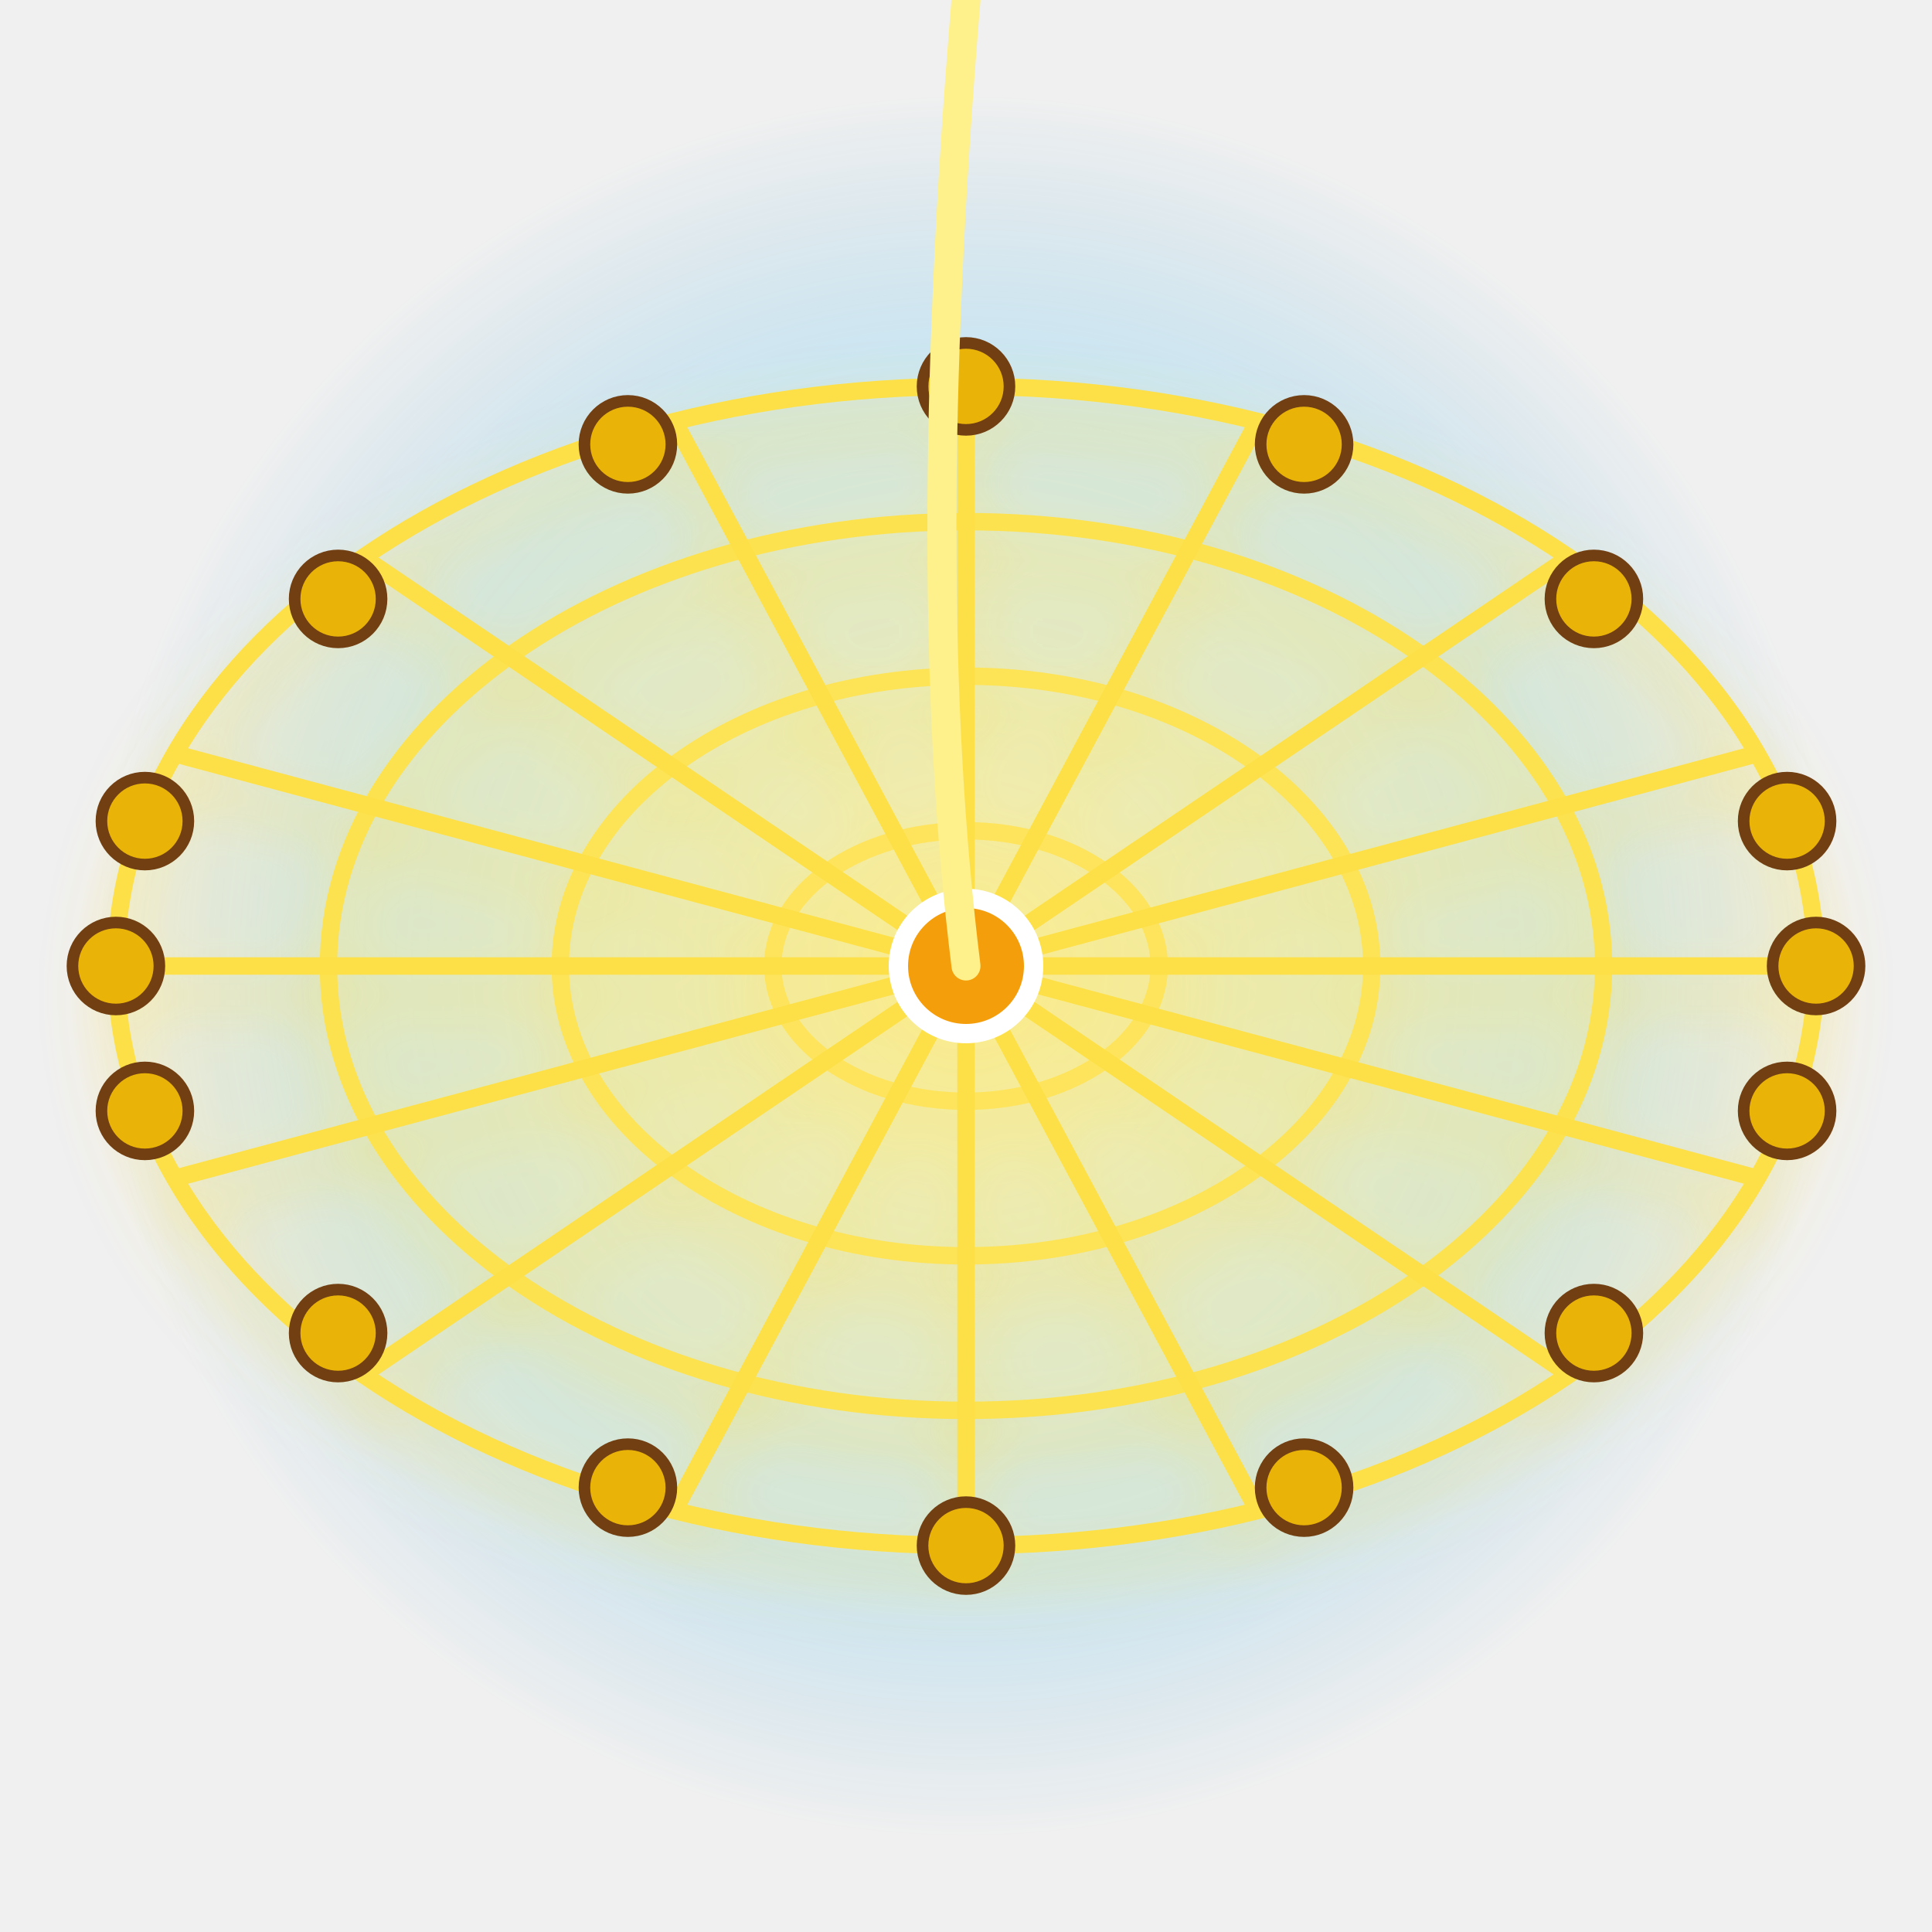
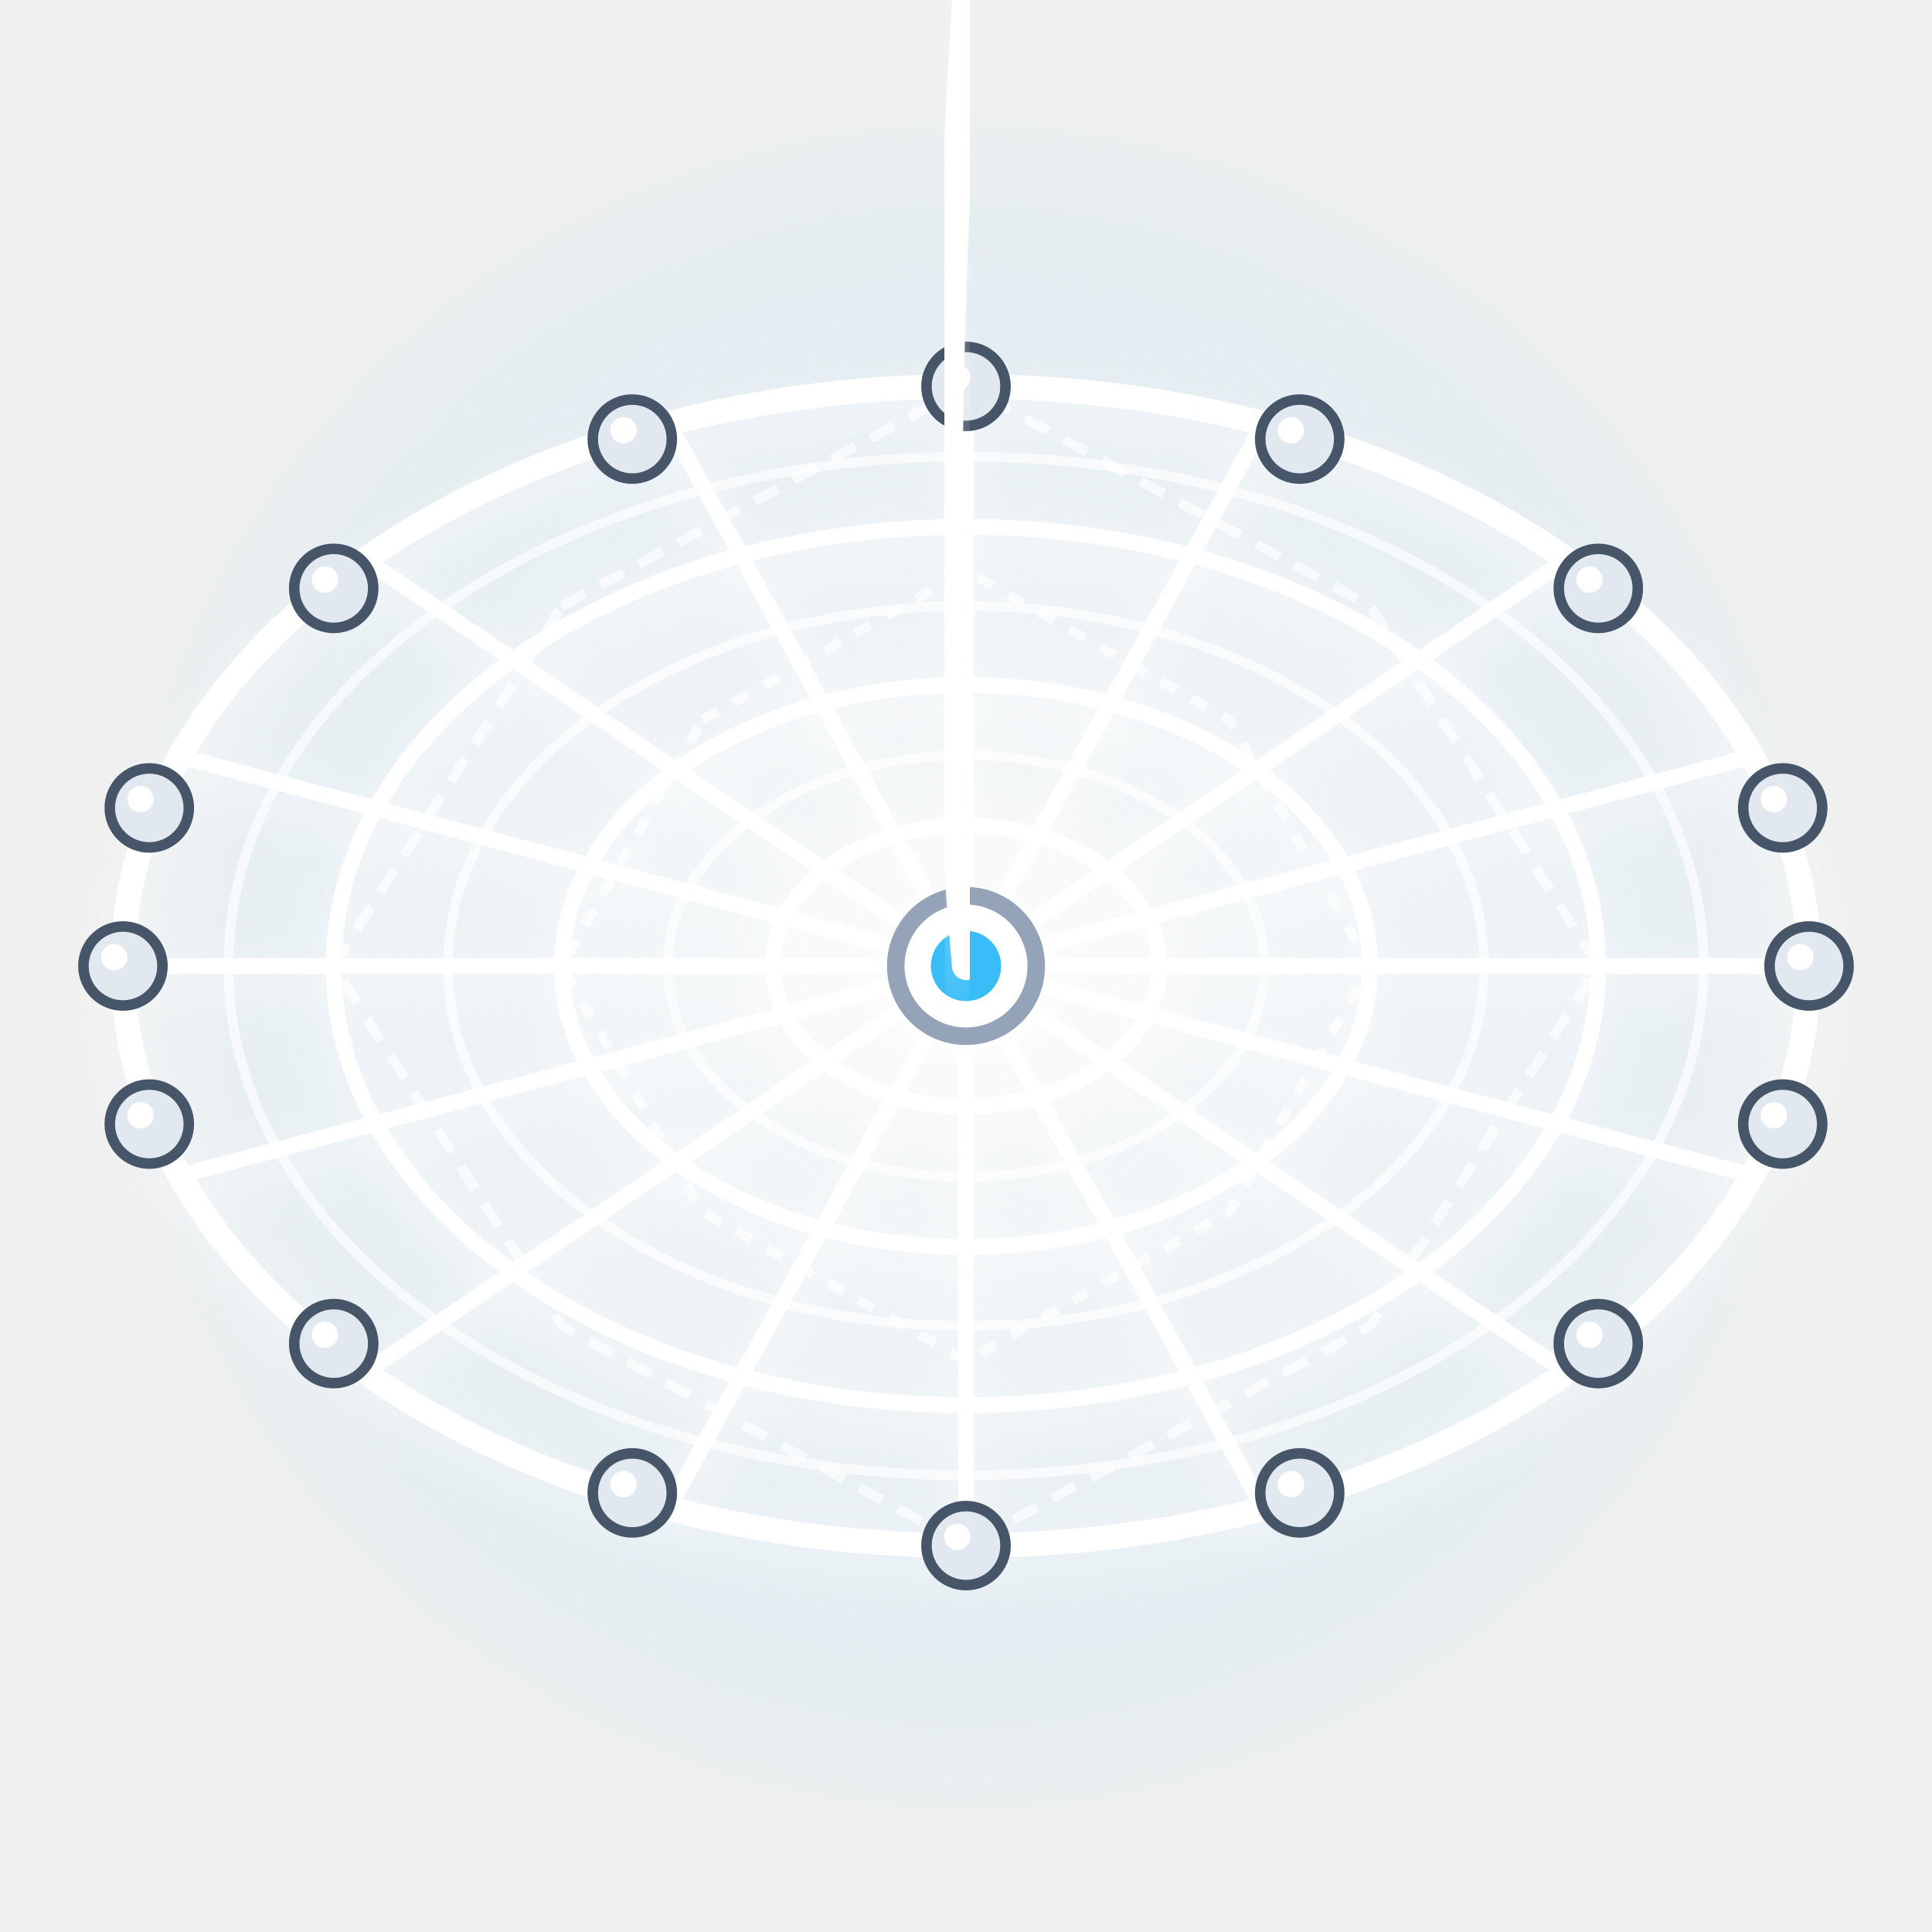
- <svg xmlns="http://www.w3.org/2000/svg" viewBox="0 0 200 200" width="200" height="200">
+ <svg xmlns="http://www.w3.org/2000/svg" viewBox="0 0 220 220" width="220" height="220">
  <defs>
-     <radialGradient id="netGlow" cx="50%" cy="50%" r="50%">
-       <stop offset="0%" stop-color="#fef08a" stop-opacity="0.35" />
-       <stop offset="70%" stop-color="#38bdf8" stop-opacity="0.2" />
-       <stop offset="100%" stop-color="#0284c7" stop-opacity="0" />
+     <radialGradient id="waterGlow" cx="50%" cy="50%" r="50%">
+       <stop offset="0%" stop-color="#ffffff" stop-opacity="0.32" />
+       <stop offset="65%" stop-color="#bae6fd" stop-opacity="0.18" />
+       <stop offset="100%" stop-color="#38bdf8" stop-opacity="0" />
    </radialGradient>
-     <filter id="goldGleam" x="-20%" y="-20%" width="140%" height="140%">
-       <feDropShadow dx="0" dy="3" stdDeviation="3" flood-color="#fde047" flood-opacity="0.6" />
+     <filter id="whiteGleam" x="-20%" y="-20%" width="140%" height="140%">
+       <feDropShadow dx="0" dy="2" stdDeviation="2.5" flood-color="#ffffff" flood-opacity="0.75" />
    </filter>
  </defs>
-   <circle cx="100" cy="100" r="90" fill="url(#netGlow)" />
-   <g stroke="#fde047" stroke-width="1.8" fill="rgba(254, 240, 138, 0.12)" filter="url(#goldGleam)">
-     <ellipse cx="100" cy="100" rx="20" ry="14" />
-     <ellipse cx="100" cy="100" rx="42" ry="30" />
-     <ellipse cx="100" cy="100" rx="66" ry="46" />
-     <ellipse cx="100" cy="100" rx="88" ry="60" />
-     <line x1="100" y1="100" x2="100" y2="40" />
-     <line x1="100" y1="100" x2="100" y2="160" />
-     <line x1="100" y1="100" x2="12" y2="100" />
-     <line x1="100" y1="100" x2="188" y2="100" />
-     <line x1="100" y1="100" x2="38" y2="58" />
-     <line x1="100" y1="100" x2="162" y2="142" />
-     <line x1="100" y1="100" x2="162" y2="58" />
-     <line x1="100" y1="100" x2="38" y2="142" />
-     <line x1="100" y1="100" x2="70" y2="44" />
-     <line x1="100" y1="100" x2="130" y2="44" />
-     <line x1="100" y1="100" x2="70" y2="156" />
-     <line x1="100" y1="100" x2="130" y2="156" />
-     <line x1="100" y1="100" x2="18" y2="78" />
-     <line x1="100" y1="100" x2="182" y2="78" />
-     <line x1="100" y1="100" x2="18" y2="122" />
-     <line x1="100" y1="100" x2="182" y2="122" />
+   <circle cx="110" cy="110" r="100" fill="url(#waterGlow)" />
+   <g stroke="#ffffff" stroke-width="1.8" fill="rgba(255, 255, 255, 0.08)" stroke-linecap="round" stroke-linejoin="round" filter="url(#whiteGleam)">
+     <ellipse cx="110" cy="110" rx="22" ry="16" />
+     <ellipse cx="110" cy="110" rx="46" ry="32" />
+     <ellipse cx="110" cy="110" rx="72" ry="50" />
+     <ellipse cx="110" cy="110" rx="96" ry="66" />
+     <line x1="110" y1="110" x2="110" y2="44" />
+     <line x1="110" y1="110" x2="110" y2="176" />
+     <line x1="110" y1="110" x2="14" y2="110" />
+     <line x1="110" y1="110" x2="206" y2="110" />
+     <line x1="110" y1="110" x2="42" y2="64" />
+     <line x1="110" y1="110" x2="178" y2="156" />
+     <line x1="110" y1="110" x2="178" y2="64" />
+     <line x1="110" y1="110" x2="42" y2="156" />
+     <line x1="110" y1="110" x2="76" y2="48" />
+     <line x1="110" y1="110" x2="144" y2="48" />
+     <line x1="110" y1="110" x2="76" y2="172" />
+     <line x1="110" y1="110" x2="144" y2="172" />
+     <line x1="110" y1="110" x2="20" y2="86" />
+     <line x1="110" y1="110" x2="200" y2="86" />
+     <line x1="110" y1="110" x2="20" y2="134" />
+     <line x1="110" y1="110" x2="200" y2="134" />
  </g>
-   <g fill="#eab308" stroke="#713f12" stroke-width="1.2">
-     <circle cx="100" cy="40" r="4.5" />
-     <circle cx="135" cy="46" r="4.5" />
-     <circle cx="165" cy="62" r="4.5" />
-     <circle cx="185" cy="85" r="4.5" />
-     <circle cx="188" cy="100" r="4.5" />
-     <circle cx="185" cy="115" r="4.5" />
-     <circle cx="165" cy="138" r="4.5" />
-     <circle cx="135" cy="154" r="4.5" />
-     <circle cx="100" cy="160" r="4.5" />
-     <circle cx="65" cy="154" r="4.5" />
-     <circle cx="35" cy="138" r="4.5" />
-     <circle cx="15" cy="115" r="4.5" />
-     <circle cx="12" cy="100" r="4.5" />
-     <circle cx="15" cy="85" r="4.5" />
-     <circle cx="35" cy="62" r="4.5" />
-     <circle cx="65" cy="46" r="4.5" />
+   <g stroke="rgba(255, 255, 255, 0.65)" stroke-width="1.1" fill="none">
+     <ellipse cx="110" cy="110" rx="34" ry="24" />
+     <ellipse cx="110" cy="110" rx="59" ry="41" />
+     <ellipse cx="110" cy="110" rx="84" ry="58" />
+     <path d="M 64 69 L 110 44 L 156 69 L 182 110 L 156 151 L 110 176 L 64 151 L 38 110 Z" stroke-dasharray="3,2" />
+     <path d="M 80 82 L 110 65 L 140 82 L 156 110 L 140 138 L 110 155 L 80 138 L 64 110 Z" stroke-dasharray="2,2" />
  </g>
-   <circle cx="100" cy="100" r="7" fill="#f59e0b" stroke="#ffffff" stroke-width="2" />
-   <path d="M 100 100 Q 95 60 100 0" stroke="#fef08a" stroke-width="3" fill="none" stroke-linecap="round" />
+   <ellipse cx="110" cy="110" rx="96" ry="66" fill="none" stroke="#ffffff" stroke-width="2.8" />
+   <g fill="#e2e8f0" stroke="#475569" stroke-width="1.2">
+     <circle cx="110" cy="44" r="4.5" />
+     <circle cx="148" cy="50" r="4.5" />
+     <circle cx="182" cy="67" r="4.5" />
+     <circle cx="203" cy="92" r="4.5" />
+     <circle cx="206" cy="110" r="4.5" />
+     <circle cx="203" cy="128" r="4.5" />
+     <circle cx="182" cy="153" r="4.5" />
+     <circle cx="148" cy="170" r="4.5" />
+     <circle cx="110" cy="176" r="4.5" />
+     <circle cx="72" cy="170" r="4.5" />
+     <circle cx="38" cy="153" r="4.5" />
+     <circle cx="17" cy="128" r="4.5" />
+     <circle cx="14" cy="110" r="4.5" />
+     <circle cx="17" cy="92" r="4.5" />
+     <circle cx="38" cy="67" r="4.5" />
+     <circle cx="72" cy="50" r="4.5" />
+   </g>
+   <g fill="#ffffff">
+     <circle cx="109" cy="43" r="1.5" />
+     <circle cx="147" cy="49" r="1.5" />
+     <circle cx="181" cy="66" r="1.5" />
+     <circle cx="202" cy="91" r="1.5" />
+     <circle cx="205" cy="109" r="1.5" />
+     <circle cx="202" cy="127" r="1.5" />
+     <circle cx="181" cy="152" r="1.5" />
+     <circle cx="147" cy="169" r="1.5" />
+     <circle cx="109" cy="175" r="1.5" />
+     <circle cx="71" cy="169" r="1.5" />
+     <circle cx="37" cy="152" r="1.5" />
+     <circle cx="16" cy="127" r="1.5" />
+     <circle cx="13" cy="109" r="1.5" />
+     <circle cx="16" cy="91" r="1.5" />
+     <circle cx="37" cy="66" r="1.5" />
+     <circle cx="71" cy="49" r="1.5" />
+   </g>
+   <circle cx="110" cy="110" r="8" fill="#ffffff" stroke="#94a3b8" stroke-width="2" filter="url(#whiteGleam)" />
+   <circle cx="110" cy="110" r="4" fill="#38bdf8" />
+   <path d="M 110 110 Q 106 65 110 0" stroke="#ffffff" stroke-width="3.2" fill="none" stroke-linecap="round" filter="url(#whiteGleam)" />
</svg>
